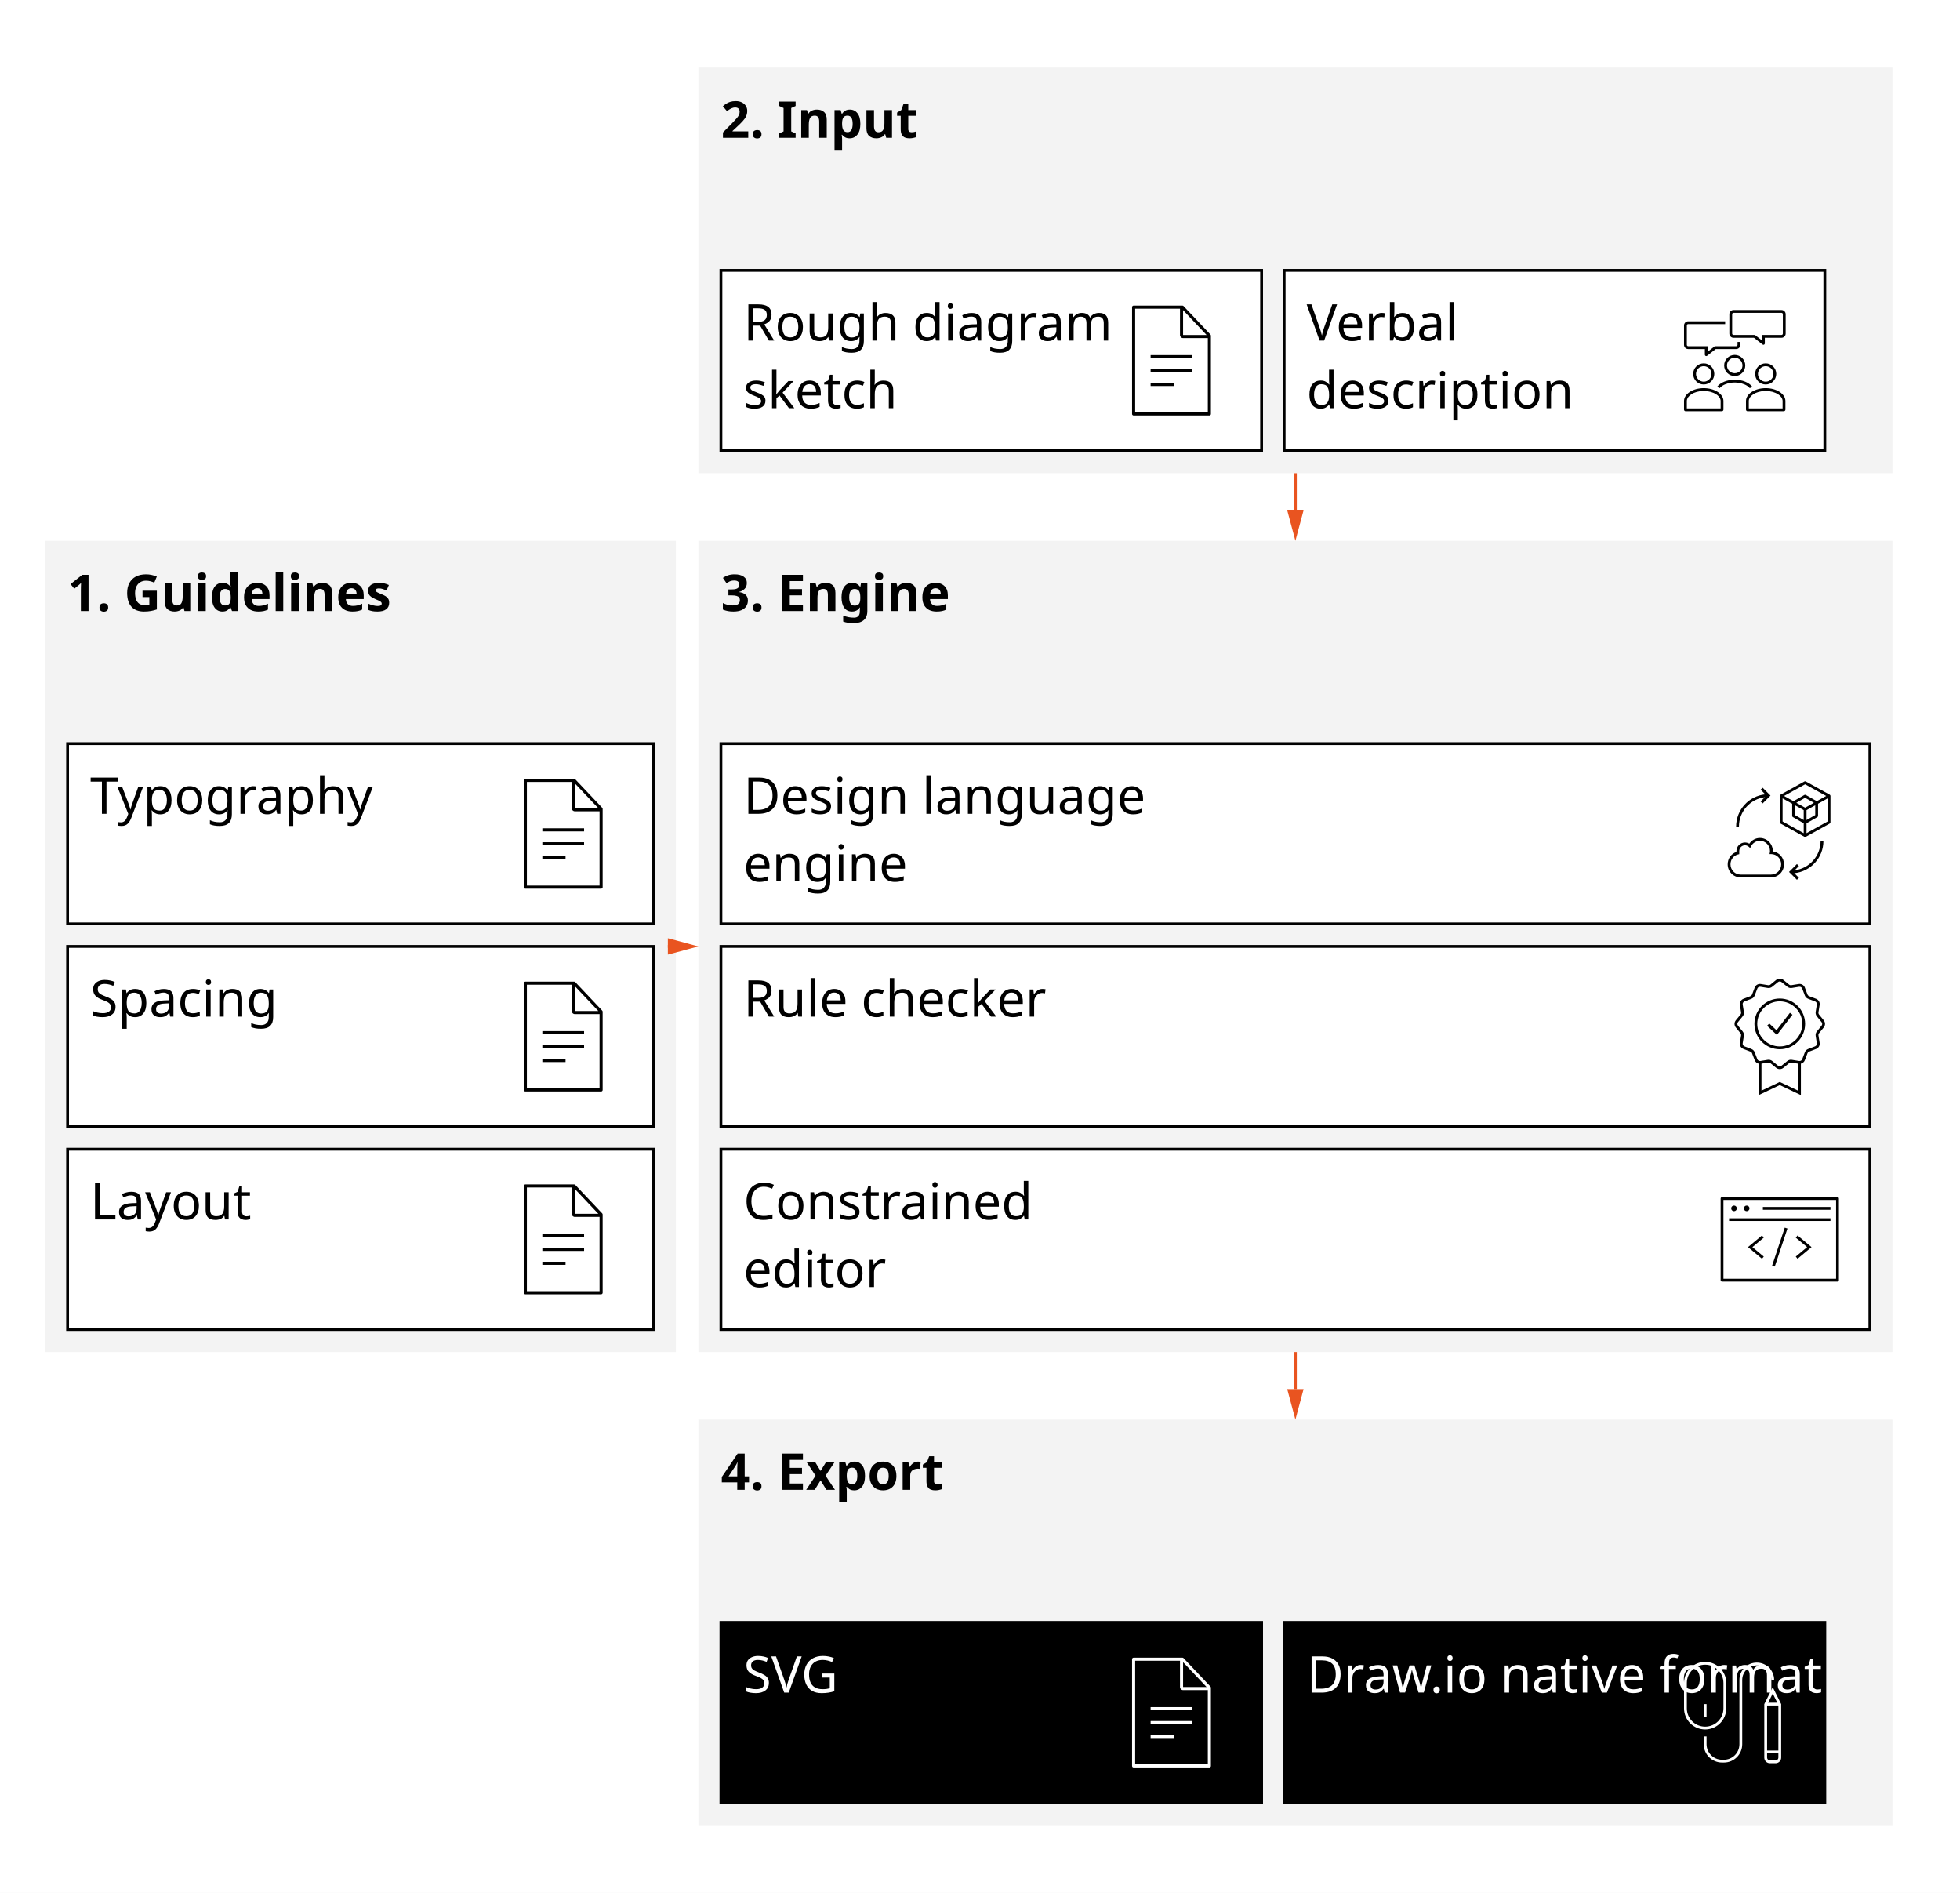
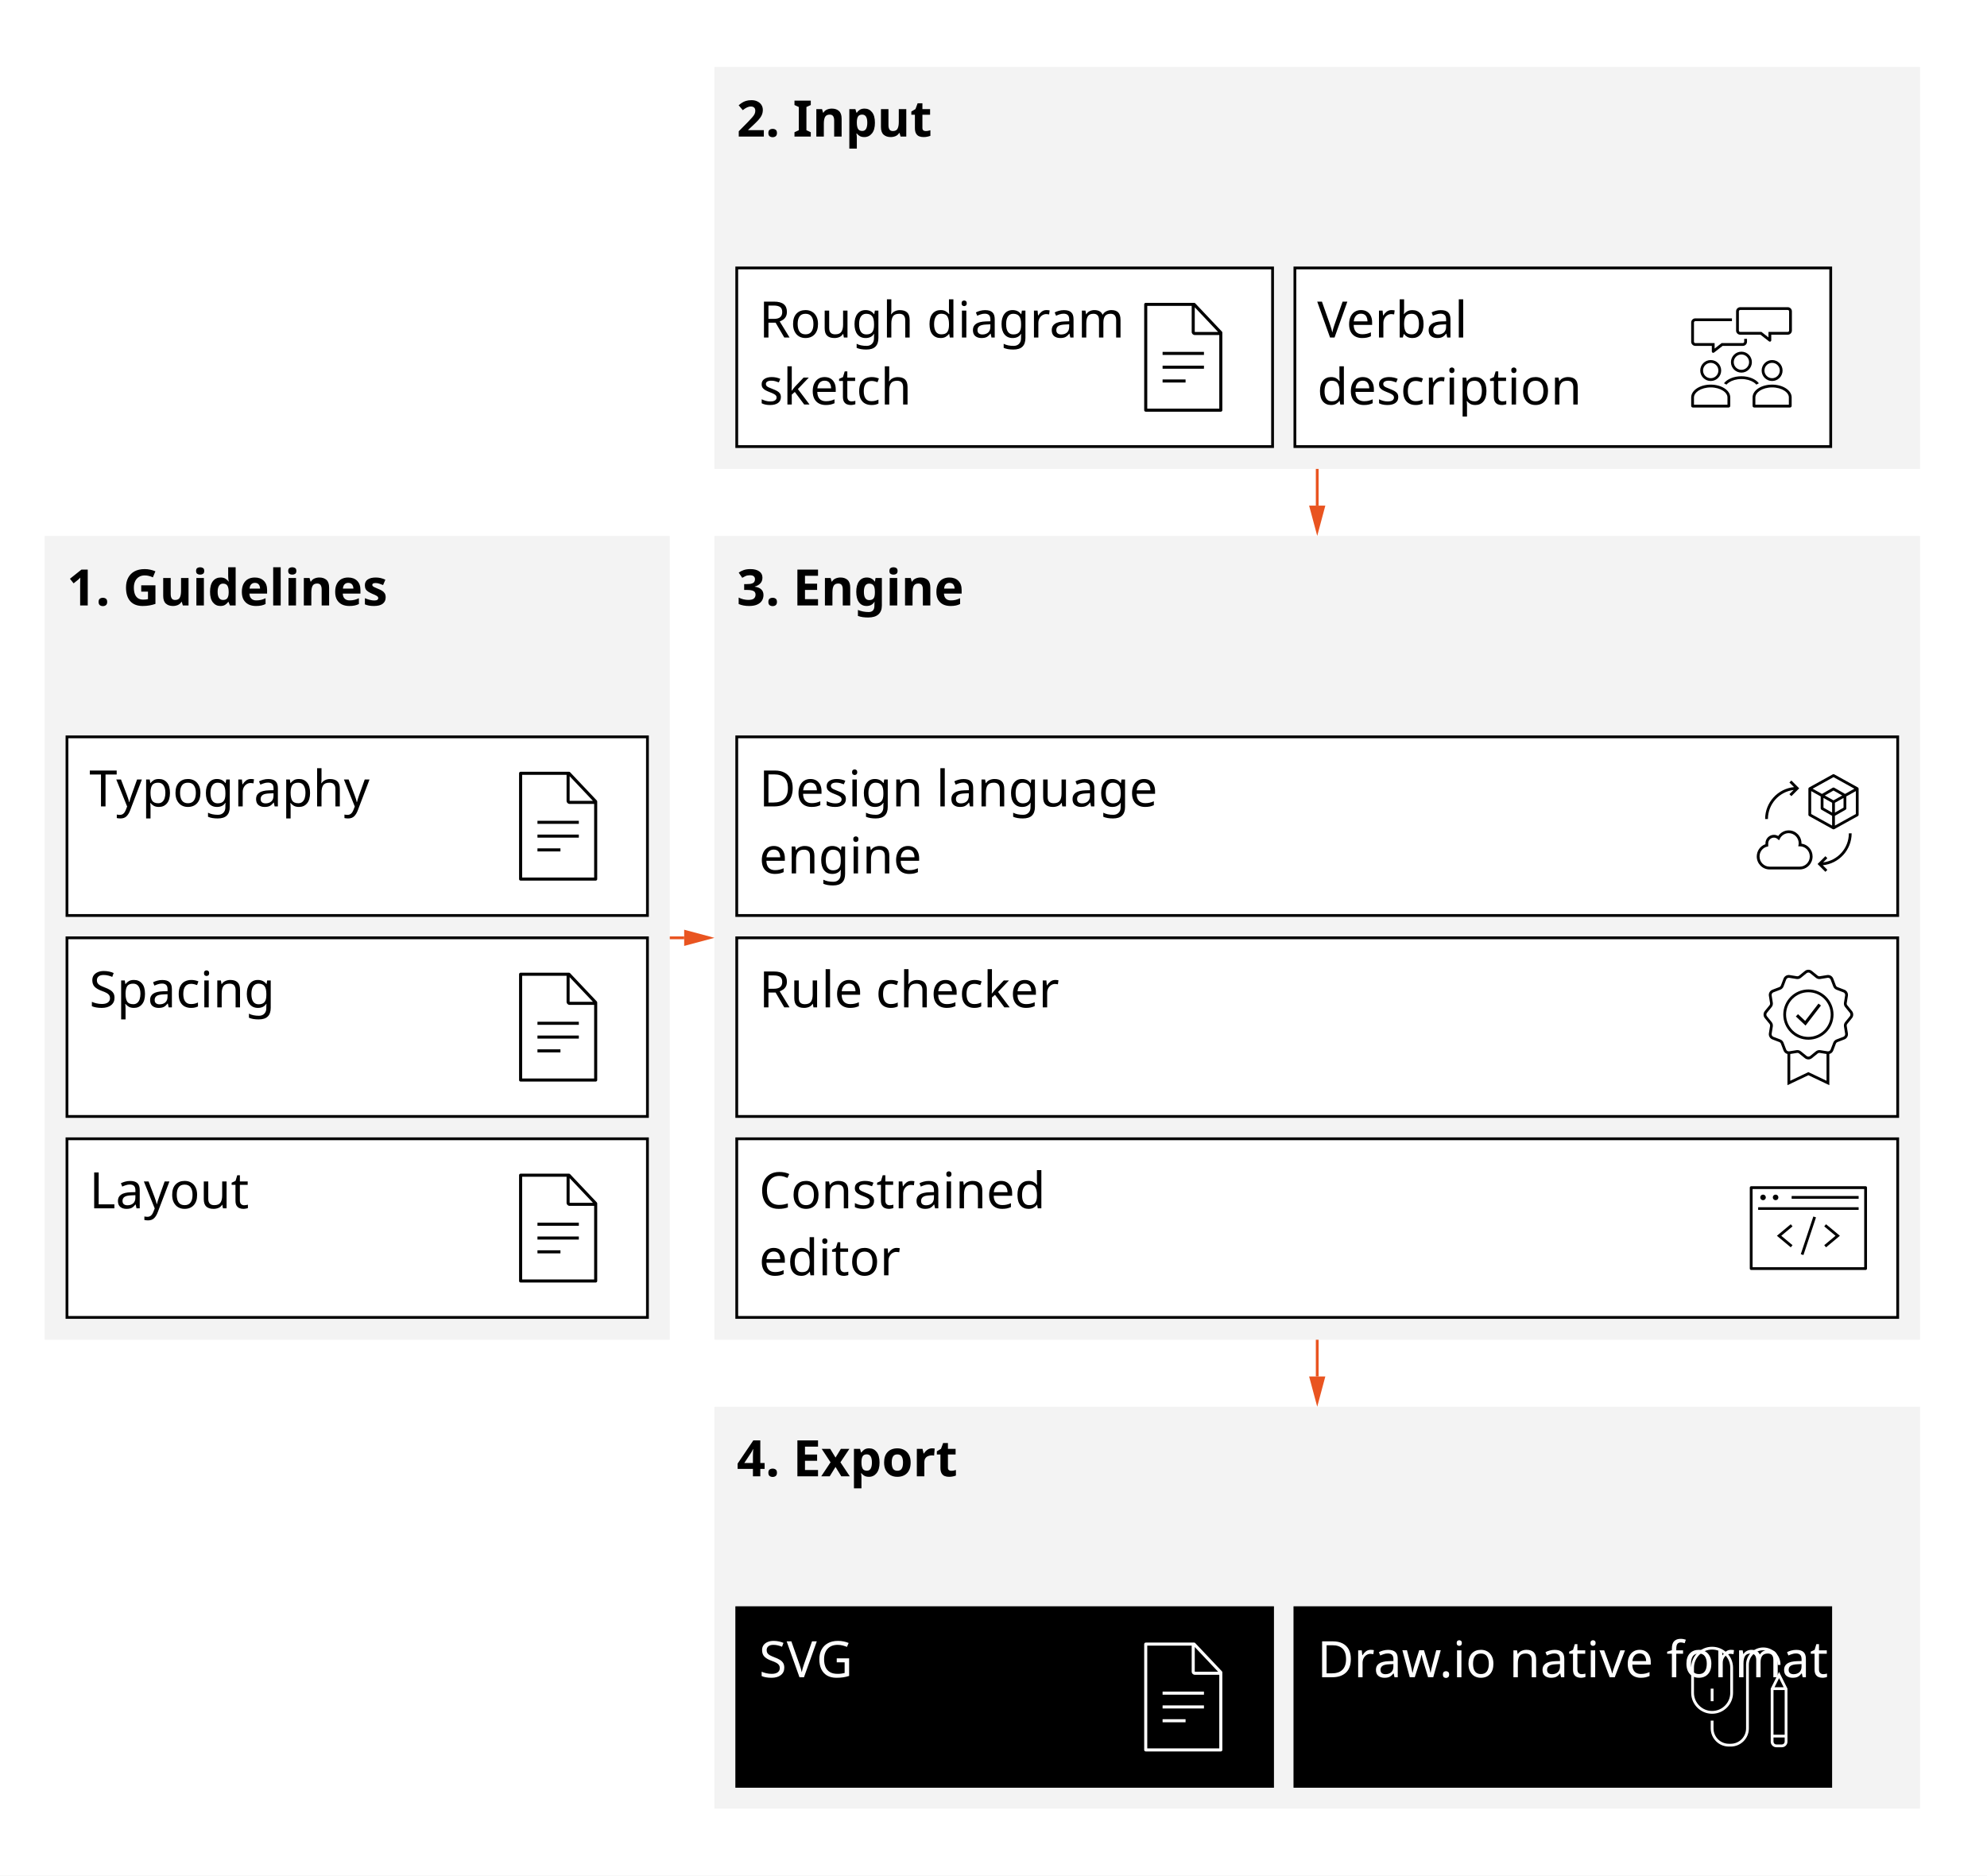
- <svg xmlns="http://www.w3.org/2000/svg" width="696" height="672" viewBox="0 0 696 672" xml:space="preserve">
-   <rect width="696" height="672" fill="#FFFFFF" />
+ <svg xmlns="http://www.w3.org/2000/svg" width="712" height="672" viewBox="0 0 712 672" xml:space="preserve">
+   <rect width="712" height="672" fill="#FFFFFF" />
  <g data-component-id="input_panel">
-     <rect x="248" y="24" width="424" height="144" fill="#F3F3F3" stroke="none" stroke-width="1" stroke-miterlimit="10" />
+     <rect x="256" y="24" width="432" height="144" fill="#F3F3F3" stroke="none" stroke-width="1" stroke-miterlimit="10" />
    <text font-family="Ubuntu Sans">
-       <tspan x="256" y="48.92" font-size="18" font-weight="700" fill="#000000">2. Input</tspan>
+       <tspan x="264" y="48.92" font-size="18" font-weight="700" fill="#000000">2. Input</tspan>
    </text>
  </g>
  <g data-component-id="sketch">
-     <rect x="256" y="96" width="192" height="64" fill="#FFFFFF" stroke="#000000" stroke-width="1" stroke-miterlimit="10" />
+     <rect x="264" y="96" width="192" height="64" fill="#FFFFFF" stroke="#000000" stroke-width="1" stroke-miterlimit="10" />
    <text font-family="Ubuntu Sans">
-       <tspan x="264" y="120.92" font-size="18" font-weight="400" fill="#000000">Rough diagram</tspan>
-       <tspan x="264" y="144.92" font-size="18" font-weight="400" fill="#000000">sketch</tspan>
+       <tspan x="272" y="120.92" font-size="18" font-weight="400" fill="#000000">Rough diagram</tspan>
+       <tspan x="272" y="144.92" font-size="18" font-weight="400" fill="#000000">sketch</tspan>
    </text>
-     <g class="dg-icon" transform="translate(392 104)">
+     <g class="dg-icon" transform="translate(400 104)">
      <path d="M24.823 33.049H16.588V31.951H24.823V33.049Z" fill="#000000" />
      <path d="M31.411 28.107H16.588V27.01H31.411V28.107Z" fill="#000000" />
      <path d="M31.411 23.166H16.588V22.068H31.411V23.166Z" fill="#000000" />
      <path fill-rule="evenodd" clip-rule="evenodd" d="M27.881 4.5C28.032 4.5 28.177 4.562 28.28 4.672L37.85 14.795C37.946 14.897 38 15.032 38 15.172V42.951L37.989 43.062C37.945 43.276 37.776 43.445 37.562 43.489L37.451 43.5H10.549C10.284 43.5 10.062 43.312 10.011 43.062L10 42.951V5.049C10 4.746 10.246 4.5 10.549 4.5H27.881ZM11.098 42.402H36.902V16.029H28.117C27.511 16.029 27.02 15.537 27.02 14.931V5.598H11.098V42.402ZM28.117 14.931H36.467L28.117 6.098V14.931Z" fill="#000000" />
    </g>
  </g>
  <g data-component-id="verbal">
-     <rect x="456" y="96" width="192" height="64" fill="#FFFFFF" stroke="#000000" stroke-width="1" stroke-miterlimit="10" />
+     <rect x="464" y="96" width="192" height="64" fill="#FFFFFF" stroke="#000000" stroke-width="1" stroke-miterlimit="10" />
    <text font-family="Ubuntu Sans">
-       <tspan x="464" y="120.92" font-size="18" font-weight="400" fill="#000000">Verbal</tspan>
-       <tspan x="464" y="144.92" font-size="18" font-weight="400" fill="#000000">description</tspan>
+       <tspan x="472" y="120.92" font-size="18" font-weight="400" fill="#000000">Verbal</tspan>
+       <tspan x="472" y="144.92" font-size="18" font-weight="400" fill="#000000">description</tspan>
    </text>
-     <g class="dg-icon" transform="translate(592 104)">
+     <g class="dg-icon" transform="translate(600 104)">
      <path fill-rule="evenodd" clip-rule="evenodd" d="M13 33.8C16.866 33.8 20 35.847 20 38.37V41.416C20 41.738 19.739 42 19.417 42H6.583L6.466 41.988C6.2 41.934 6 41.698 6 41.416V38.37C6 35.847 9.134 33.8 13 33.8ZM13 34.8C11.233 34.8 9.679 35.27 8.597 35.977C7.574 36.644 7.066 37.449 7.006 38.217L7 38.37V41H19V38.37C19 37.557 18.494 36.689 17.403 35.977C16.321 35.27 14.767 34.8 13 34.8Z" fill="#000000" />
      <path fill-rule="evenodd" clip-rule="evenodd" d="M35 33.8C38.866 33.8 42 35.847 42 38.37V41.416C42 41.738 41.739 42 41.417 42H28.583L28.466 41.988C28.2 41.934 28 41.698 28 41.416V38.37C28 35.847 31.134 33.8 35 33.8ZM35 34.8C33.233 34.8 31.679 35.27 30.597 35.977C29.574 36.644 29.066 37.449 29.006 38.217L29 38.37V41H41V38.37C41 37.557 40.494 36.689 39.403 35.977C38.321 35.27 36.767 34.8 35 34.8Z" fill="#000000" />
      <path d="M24 30.8C26.733 30.8 29.098 31.824 30.251 33.315C29.939 33.462 29.641 33.624 29.359 33.801C29.114 33.513 28.797 33.234 28.403 32.977C27.321 32.27 25.767 31.8 24 31.8C22.233 31.8 20.679 32.27 19.597 32.977C19.202 33.234 18.884 33.512 18.639 33.801C18.357 33.624 18.059 33.462 17.748 33.315C18.901 31.823 21.267 30.8 24 30.8Z" fill="#000000" />
      <path fill-rule="evenodd" clip-rule="evenodd" d="M13 25C15.071 25 16.75 26.679 16.75 28.75C16.75 30.821 15.071 32.5 13 32.5C10.929 32.5 9.25 30.821 9.25 28.75C9.25 26.679 10.929 25 13 25ZM13 26C11.481 26 10.25 27.231 10.25 28.75C10.25 30.269 11.481 31.5 13 31.5C14.519 31.5 15.75 30.269 15.75 28.75C15.75 27.231 14.519 26 13 26Z" fill="#000000" />
      <path fill-rule="evenodd" clip-rule="evenodd" d="M35 25C37.071 25 38.75 26.679 38.75 28.75C38.75 30.821 37.071 32.5 35 32.5C32.929 32.5 31.25 30.821 31.25 28.75C31.25 26.679 32.929 25 35 25ZM35 26C33.481 26 32.25 27.231 32.25 28.75C32.25 30.269 33.481 31.5 35 31.5C36.519 31.5 37.75 30.269 37.75 28.75C37.75 27.231 36.519 26 35 26Z" fill="#000000" />
      <path fill-rule="evenodd" clip-rule="evenodd" d="M24 22C26.071 22 27.75 23.679 27.75 25.75C27.75 27.821 26.071 29.5 24 29.5C21.929 29.5 20.25 27.821 20.25 25.75C20.25 23.679 21.929 22 24 22ZM24 23C22.481 23 21.25 24.231 21.25 25.75C21.25 27.269 22.481 28.5 24 28.5C25.519 28.5 26.75 27.269 26.75 25.75C26.75 24.231 25.519 23 24 23Z" fill="#000000" />
      <path d="M20.605 11.063H7.486C7.218 11.064 7 11.281 7 11.55V18.434C7 18.702 7.218 18.92 7.486 18.92H14.396V20.886L16.642 19.133L16.913 18.92H24.514C24.782 18.92 25 18.702 25 18.434V17.403H26V18.434C26 19.254 25.334 19.92 24.514 19.92H17.257L14.196 22.311C13.892 22.549 13.455 22.361 13.401 21.997L13.396 21.922V19.92H7.486C6.666 19.92 6 19.254 6 18.434V11.55C6 10.729 6.665 10.064 7.486 10.063H20.605V11.063Z" fill="#000000" />
      <path fill-rule="evenodd" clip-rule="evenodd" d="M40.605 6.061C41.425 6.061 42.091 6.726 42.091 7.547V14.431C42.091 15.252 41.425 15.917 40.605 15.917H34.694V17.919L34.69 17.994C34.636 18.359 34.199 18.547 33.895 18.309L30.834 15.917H23.577C22.756 15.917 22.091 15.252 22.091 14.431V7.547C22.091 6.726 22.756 6.061 23.577 6.061H40.605ZM23.577 7.061C23.308 7.061 23.091 7.278 23.091 7.547V14.431C23.091 14.699 23.308 14.917 23.577 14.917H31.178L31.449 15.13L33.694 16.883V14.917H40.605C40.873 14.917 41.091 14.699 41.091 14.431V7.547C41.091 7.278 40.873 7.061 40.605 7.061H23.577Z" fill="#000000" />
    </g>
  </g>
  <g data-component-id="guidelines">
    <rect x="16" y="192" width="224" height="288" fill="#F3F3F3" stroke="none" stroke-width="1" stroke-miterlimit="10" />
    <text font-family="Ubuntu Sans">
      <tspan x="24" y="216.92" font-size="18" font-weight="700" fill="#000000">1. Guidelines</tspan>
    </text>
  </g>
  <g data-component-id="typo">
    <rect x="24" y="264" width="208" height="64" fill="#FFFFFF" stroke="#000000" stroke-width="1" stroke-miterlimit="10" />
    <text font-family="Ubuntu Sans">
      <tspan x="32" y="288.92" font-size="18" font-weight="400" fill="#000000">Typography</tspan>
    </text>
    <g class="dg-icon" transform="translate(176 272)">
      <path d="M24.823 33.049H16.588V31.951H24.823V33.049Z" fill="#000000" />
      <path d="M31.411 28.107H16.588V27.01H31.411V28.107Z" fill="#000000" />
      <path d="M31.411 23.166H16.588V22.068H31.411V23.166Z" fill="#000000" />
      <path fill-rule="evenodd" clip-rule="evenodd" d="M27.881 4.5C28.032 4.5 28.177 4.562 28.28 4.672L37.85 14.795C37.946 14.897 38 15.032 38 15.172V42.951L37.989 43.062C37.945 43.276 37.776 43.445 37.562 43.489L37.451 43.5H10.549C10.284 43.5 10.062 43.312 10.011 43.062L10 42.951V5.049C10 4.746 10.246 4.5 10.549 4.5H27.881ZM11.098 42.402H36.902V16.029H28.117C27.511 16.029 27.02 15.537 27.02 14.931V5.598H11.098V42.402ZM28.117 14.931H36.467L28.117 6.098V14.931Z" fill="#000000" />
    </g>
  </g>
  <g data-component-id="spacing_guide">
    <rect x="24" y="336" width="208" height="64" fill="#FFFFFF" stroke="#000000" stroke-width="1" stroke-miterlimit="10" />
    <text font-family="Ubuntu Sans">
      <tspan x="32" y="360.92" font-size="18" font-weight="400" fill="#000000">Spacing</tspan>
    </text>
    <g class="dg-icon" transform="translate(176 344)">
      <path d="M24.823 33.049H16.588V31.951H24.823V33.049Z" fill="#000000" />
      <path d="M31.411 28.107H16.588V27.01H31.411V28.107Z" fill="#000000" />
      <path d="M31.411 23.166H16.588V22.068H31.411V23.166Z" fill="#000000" />
      <path fill-rule="evenodd" clip-rule="evenodd" d="M27.881 4.5C28.032 4.5 28.177 4.562 28.28 4.672L37.85 14.795C37.946 14.897 38 15.032 38 15.172V42.951L37.989 43.062C37.945 43.276 37.776 43.445 37.562 43.489L37.451 43.5H10.549C10.284 43.5 10.062 43.312 10.011 43.062L10 42.951V5.049C10 4.746 10.246 4.5 10.549 4.5H27.881ZM11.098 42.402H36.902V16.029H28.117C27.511 16.029 27.02 15.537 27.02 14.931V5.598H11.098V42.402ZM28.117 14.931H36.467L28.117 6.098V14.931Z" fill="#000000" />
    </g>
  </g>
  <g data-component-id="layout_guide">
    <rect x="24" y="408" width="208" height="64" fill="#FFFFFF" stroke="#000000" stroke-width="1" stroke-miterlimit="10" />
    <text font-family="Ubuntu Sans">
      <tspan x="32" y="432.92" font-size="18" font-weight="400" fill="#000000">Layout</tspan>
    </text>
    <g class="dg-icon" transform="translate(176 416)">
      <path d="M24.823 33.049H16.588V31.951H24.823V33.049Z" fill="#000000" />
      <path d="M31.411 28.107H16.588V27.01H31.411V28.107Z" fill="#000000" />
      <path d="M31.411 23.166H16.588V22.068H31.411V23.166Z" fill="#000000" />
      <path fill-rule="evenodd" clip-rule="evenodd" d="M27.881 4.5C28.032 4.5 28.177 4.562 28.28 4.672L37.85 14.795C37.946 14.897 38 15.032 38 15.172V42.951L37.989 43.062C37.945 43.276 37.776 43.445 37.562 43.489L37.451 43.5H10.549C10.284 43.5 10.062 43.312 10.011 43.062L10 42.951V5.049C10 4.746 10.246 4.5 10.549 4.5H27.881ZM11.098 42.402H36.902V16.029H28.117C27.511 16.029 27.02 15.537 27.02 14.931V5.598H11.098V42.402ZM28.117 14.931H36.467L28.117 6.098V14.931Z" fill="#000000" />
    </g>
  </g>
  <g data-component-id="engine">
-     <rect x="248" y="192" width="424" height="288" fill="#F3F3F3" stroke="none" stroke-width="1" stroke-miterlimit="10" />
+     <rect x="256" y="192" width="432" height="288" fill="#F3F3F3" stroke="none" stroke-width="1" stroke-miterlimit="10" />
    <text font-family="Ubuntu Sans">
-       <tspan x="256" y="216.92" font-size="18" font-weight="700" fill="#000000">3. Engine</tspan>
+       <tspan x="264" y="216.92" font-size="18" font-weight="700" fill="#000000">3. Engine</tspan>
    </text>
  </g>
  <g data-component-id="dle">
-     <rect x="256" y="264" width="408" height="64" fill="#FFFFFF" stroke="#000000" stroke-width="1" stroke-miterlimit="10" />
+     <rect x="264" y="264" width="416" height="64" fill="#FFFFFF" stroke="#000000" stroke-width="1" stroke-miterlimit="10" />
    <text font-family="Ubuntu Sans">
-       <tspan x="264" y="288.92" font-size="18" font-weight="400" fill="#000000">Design language</tspan>
-       <tspan x="264" y="312.92" font-size="18" font-weight="400" fill="#000000">engine</tspan>
+       <tspan x="272" y="288.92" font-size="18" font-weight="400" fill="#000000">Design language</tspan>
+       <tspan x="272" y="312.92" font-size="18" font-weight="400" fill="#000000">engine</tspan>
    </text>
-     <g class="dg-icon" transform="translate(608 272)">
+     <g class="dg-icon" transform="translate(624 272)">
      <path d="M39.5 26.556C39.5 32.519 34.961 37.421 29.149 37.998L30.798 39.647L30.091 40.353L27.293 37.556L30.091 34.758L30.798 35.465L29.288 36.974C34.479 36.338 38.5 31.918 38.5 26.556H39.5Z" fill="#000000" />
      <path d="M20.707 10.444L17.909 13.242L17.202 12.535L18.711 11.025C13.52 11.661 9.5 16.082 9.5 21.444H8.5C8.5 15.481 13.039 10.578 18.85 10.001L17.202 8.354L17.909 7.646L20.707 10.444Z" fill="#000000" />
      <path fill-rule="evenodd" clip-rule="evenodd" d="M32.758 5.423C32.908 5.34 33.092 5.34 33.242 5.423L41.742 10.128C41.901 10.216 42 10.383 42 10.565V19.938C42 20.119 41.901 20.287 41.742 20.375L33.242 25.079C33.092 25.163 32.908 25.163 32.758 25.079L24.258 20.375C24.099 20.287 24 20.119 24 19.938V10.565C24 10.383 24.099 10.216 24.258 10.128L32.758 5.423ZM25 19.643L32.5 23.793V20.284L28.659 18.09C28.504 18.001 28.407 17.835 28.407 17.656V13.332L25 11.433V19.643ZM37.592 13.333V17.656C37.592 17.836 37.495 18.001 37.34 18.09L33.5 20.284V23.793L41 19.643V11.433L37.592 13.333ZM29.407 17.365L32.5 19.133V15.615L29.407 13.89V17.365ZM33.5 15.615V19.132L36.592 17.365V13.891L33.5 15.615ZM31.199 12.254L29.877 13.007L32.999 14.748L36.12 13.008L32.999 11.225L31.199 12.254ZM25.513 10.574L28.857 12.44L32.752 10.215C32.906 10.127 33.094 10.127 33.248 10.215L37.14 12.44L40.486 10.574L33 6.432L25.513 10.574Z" fill="#000000" />
      <path fill-rule="evenodd" clip-rule="evenodd" d="M16.941 25.5C19.491 25.5 21.526 27.589 21.526 30.143C21.526 30.18 21.523 30.218 21.521 30.255C23.778 30.552 25.5 32.491 25.5 34.857C25.5 37.411 23.465 39.5 20.915 39.5H10.085C7.535 39.5 5.5 37.411 5.5 34.857C5.5 32.859 6.734 31.078 8.606 30.463V30.172C8.606 28.47 9.975 27.1 11.652 27.1C12.197 27.1 12.72 27.25 13.183 27.529C14.026 26.285 15.428 25.5 16.941 25.5ZM16.941 26.5C15.627 26.5 14.394 27.273 13.776 28.484L13.48 29.064L12.997 28.629C12.61 28.28 12.14 28.1 11.652 28.1C10.532 28.1 9.606 29.017 9.606 30.172V31.239L9.219 31.329C7.612 31.702 6.5 33.161 6.5 34.857C6.5 36.874 8.102 38.5 10.085 38.5H20.915C22.898 38.5 24.5 36.874 24.5 34.857C24.5 32.839 22.923 31.239 20.964 31.214L20.371 31.207L20.479 30.623L20.48 30.622C20.48 30.622 20.48 30.618 20.48 30.615C20.482 30.608 20.483 30.597 20.485 30.583C20.49 30.555 20.497 30.514 20.503 30.466C20.516 30.366 20.526 30.247 20.526 30.143C20.526 28.126 18.924 26.5 16.941 26.5Z" fill="#000000" />
    </g>
  </g>
  <g data-component-id="rules">
-     <rect x="256" y="336" width="408" height="64" fill="#FFFFFF" stroke="#000000" stroke-width="1" stroke-miterlimit="10" />
+     <rect x="264" y="336" width="416" height="64" fill="#FFFFFF" stroke="#000000" stroke-width="1" stroke-miterlimit="10" />
    <text font-family="Ubuntu Sans">
-       <tspan x="264" y="360.92" font-size="18" font-weight="400" fill="#000000">Rule checker</tspan>
+       <tspan x="272" y="360.92" font-size="18" font-weight="400" fill="#000000">Rule checker</tspan>
    </text>
-     <g class="dg-icon" transform="translate(608 344)">
+     <g class="dg-icon" transform="translate(624 344)">
      <path fill-rule="evenodd" clip-rule="evenodd" d="M22.738 3.882C23.473 3.284 24.527 3.284 25.262 3.882L27.314 5.552C27.535 5.731 27.822 5.808 28.104 5.763L30.716 5.344C31.651 5.193 32.565 5.72 32.902 6.605L33.845 9.077C33.946 9.343 34.157 9.554 34.423 9.655L36.895 10.598C37.78 10.935 38.307 11.849 38.156 12.784L37.737 15.396C37.692 15.678 37.769 15.965 37.948 16.186L39.618 18.238C40.216 18.973 40.216 20.027 39.618 20.762L37.948 22.814C37.769 23.035 37.692 23.322 37.737 23.604L38.156 26.216C38.307 27.151 37.78 28.065 36.895 28.402L34.423 29.345C34.157 29.446 33.946 29.657 33.845 29.923L32.902 32.395C32.661 33.027 32.126 33.473 31.5 33.624V44.791L24 41.225L16.5 44.791V33.624C15.874 33.473 15.339 33.027 15.098 32.395L14.155 29.923C14.054 29.657 13.843 29.446 13.577 29.345L11.105 28.402C10.22 28.065 9.693 27.151 9.844 26.216L10.263 23.604C10.308 23.322 10.231 23.035 10.052 22.814L8.382 20.762C7.784 20.027 7.784 18.973 8.382 18.238L10.052 16.186C10.231 15.965 10.308 15.678 10.263 15.396L9.844 12.784C9.693 11.848 10.22 10.935 11.105 10.598L13.577 9.655C13.843 9.554 14.054 9.343 14.155 9.077L15.098 6.605C15.435 5.72 16.349 5.193 17.284 5.344L19.896 5.763C20.178 5.808 20.465 5.731 20.686 5.552L22.738 3.882ZM19.896 33.237L17.5 33.621V43.208L23.785 40.22L24 40.117L24.215 40.22L30.5 43.208V33.621L28.104 33.237C27.822 33.192 27.535 33.269 27.314 33.448L25.262 35.118C24.527 35.716 23.473 35.716 22.738 35.118L20.686 33.448C20.465 33.269 20.178 33.192 19.896 33.237ZM24.631 4.658C24.263 4.359 23.737 4.359 23.369 4.658L21.316 6.327C20.874 6.687 20.3 6.841 19.737 6.751L17.125 6.331C16.657 6.256 16.201 6.519 16.032 6.962L15.09 9.434C14.887 9.966 14.466 10.387 13.934 10.59L11.462 11.532C11.019 11.701 10.756 12.157 10.831 12.625L11.251 15.237C11.341 15.8 11.187 16.374 10.827 16.816L9.158 18.869C8.859 19.237 8.859 19.763 9.158 20.131L10.827 22.184C11.187 22.626 11.341 23.2 11.251 23.763L10.831 26.375C10.756 26.843 11.019 27.299 11.462 27.468L13.934 28.41C14.466 28.613 14.887 29.034 15.09 29.566L16.032 32.038C16.201 32.481 16.657 32.744 17.125 32.669L19.737 32.249C20.3 32.159 20.874 32.313 21.316 32.673L23.369 34.342C23.737 34.641 24.263 34.641 24.631 34.342L26.684 32.673C27.126 32.313 27.7 32.159 28.263 32.249L30.875 32.669C31.343 32.744 31.799 32.481 31.968 32.038L32.91 29.566C33.113 29.034 33.534 28.613 34.066 28.41L36.538 27.468C36.981 27.299 37.244 26.843 37.169 26.375L36.749 23.763C36.659 23.2 36.813 22.626 37.173 22.184L38.842 20.131C39.141 19.763 39.141 19.237 38.842 18.869L37.173 16.816C36.813 16.374 36.659 15.8 36.749 15.237L37.169 12.625C37.244 12.157 36.981 11.701 36.538 11.532L34.066 10.59C33.534 10.387 33.113 9.966 32.91 9.434L31.968 6.962C31.799 6.519 31.343 6.256 30.875 6.331L28.263 6.751C27.7 6.841 27.126 6.687 26.684 6.327L24.631 4.658Z" fill="#000000" />
      <path d="M28.5 16.248L22.977 23.439L22.525 23.013L19.501 20.171L20.27 19.351L22.842 21.768L27.607 15.562L28.5 16.248Z" fill="#000000" />
      <path fill-rule="evenodd" clip-rule="evenodd" d="M24 10.5C28.971 10.5 33 14.529 33 19.5C33 24.471 28.971 28.5 24 28.5C19.029 28.5 15 24.471 15 19.5C15 14.529 19.029 10.5 24 10.5ZM24 11.5C19.582 11.5 16 15.082 16 19.5C16 23.918 19.582 27.5 24 27.5C28.418 27.5 32 23.918 32 19.5C32 15.082 28.418 11.5 24 11.5Z" fill="#000000" />
    </g>
  </g>
  <g data-component-id="editor_box">
-     <rect x="256" y="408" width="408" height="64" fill="#FFFFFF" stroke="#000000" stroke-width="1" stroke-miterlimit="10" />
+     <rect x="264" y="408" width="416" height="64" fill="#FFFFFF" stroke="#000000" stroke-width="1" stroke-miterlimit="10" />
    <text font-family="Ubuntu Sans">
-       <tspan x="264" y="432.92" font-size="18" font-weight="400" fill="#000000">Constrained</tspan>
-       <tspan x="264" y="456.92" font-size="18" font-weight="400" fill="#000000">editor</tspan>
+       <tspan x="272" y="432.92" font-size="18" font-weight="400" fill="#000000">Constrained</tspan>
+       <tspan x="272" y="456.92" font-size="18" font-weight="400" fill="#000000">editor</tspan>
    </text>
-     <g class="dg-icon" transform="translate(608 416)">
+     <g class="dg-icon" transform="translate(624 416)">
      <path d="M42 17.475H6V16.525H42V17.475Z" fill="#000000" />
      <path d="M42 13.5H18V12.5H42V13.5Z" fill="#000000" />
      <path fill-rule="evenodd" clip-rule="evenodd" d="M44.601 9.01C44.829 9.056 45 9.258 45 9.5V38.5C45 38.742 44.829 38.944 44.601 38.99L44.5 39H3.5C3.258 39 3.056 38.829 3.01 38.601L3 38.5V9.5C3 9.224 3.224 9 3.5 9H44.5L44.601 9.01ZM4 38H44V10H4V38Z" fill="#000000" />
      <path d="M7.75 12C8.302 12 8.75 12.448 8.75 13C8.75 13.552 8.302 14 7.75 14C7.198 14 6.75 13.552 6.75 13C6.75 12.448 7.198 12 7.75 12Z" fill="#000000" />
      <path d="M12.25 12C12.802 12 13.25 12.448 13.25 13C13.25 13.552 12.802 14 12.25 14C11.698 14 11.25 13.552 11.25 13C11.25 12.448 11.698 12 12.25 12Z" fill="#000000" />
      <path d="M26.725 20.158L22.225 33.658L21.275 33.342L25.775 19.842L26.725 20.158Z" fill="#000000" />
      <path d="M18.32 23.384L14.28 26.75L18.32 30.116L17.68 30.884L12.719 26.75L17.68 22.616L18.32 23.384Z" fill="#000000" />
      <path d="M35.281 26.75L30.32 30.884L29.68 30.116L33.72 26.75L29.68 23.384L30.32 22.616L35.281 26.75Z" fill="#000000" />
    </g>
  </g>
  <g data-component-id="export_panel">
-     <rect x="248" y="504" width="424" height="144" fill="#F3F3F3" stroke="none" stroke-width="1" stroke-miterlimit="10" />
+     <rect x="256" y="504" width="432" height="144" fill="#F3F3F3" stroke="none" stroke-width="1" stroke-miterlimit="10" />
    <text font-family="Ubuntu Sans">
-       <tspan x="256" y="528.92" font-size="18" font-weight="700" fill="#000000">4. Export</tspan>
+       <tspan x="264" y="528.92" font-size="18" font-weight="700" fill="#000000">4. Export</tspan>
    </text>
  </g>
  <g data-component-id="output_svg">
-     <rect x="256" y="576" width="192" height="64" fill="#000000" stroke="#000000" stroke-width="1" stroke-miterlimit="10" />
+     <rect x="264" y="576" width="192" height="64" fill="#000000" stroke="#000000" stroke-width="1" stroke-miterlimit="10" />
    <text font-family="Ubuntu Sans">
-       <tspan x="264" y="600.92" font-size="18" font-weight="400" fill="#FFFFFF">SVG</tspan>
+       <tspan x="272" y="600.92" font-size="18" font-weight="400" fill="#FFFFFF">SVG</tspan>
    </text>
-     <g class="dg-icon" transform="translate(392 584)">
+     <g class="dg-icon" transform="translate(400 584)">
      <path d="M24.823 33.049H16.588V31.951H24.823V33.049Z" fill="#FFFFFF" />
      <path d="M31.411 28.107H16.588V27.01H31.411V28.107Z" fill="#FFFFFF" />
      <path d="M31.411 23.166H16.588V22.068H31.411V23.166Z" fill="#FFFFFF" />
      <path fill-rule="evenodd" clip-rule="evenodd" d="M27.881 4.5C28.032 4.5 28.177 4.562 28.28 4.672L37.85 14.795C37.946 14.897 38 15.032 38 15.172V42.951L37.989 43.062C37.945 43.276 37.776 43.445 37.562 43.489L37.451 43.5H10.549C10.284 43.5 10.062 43.312 10.011 43.062L10 42.951V5.049C10 4.746 10.246 4.5 10.549 4.5H27.881ZM11.098 42.402H36.902V16.029H28.117C27.511 16.029 27.02 15.537 27.02 14.931V5.598H11.098V42.402ZM28.117 14.931H36.467L28.117 6.098V14.931Z" fill="#FFFFFF" />
    </g>
  </g>
  <g data-component-id="output_drawio">
-     <rect x="456" y="576" width="192" height="64" fill="#000000" stroke="#000000" stroke-width="1" stroke-miterlimit="10" />
+     <rect x="464" y="576" width="192" height="64" fill="#000000" stroke="#000000" stroke-width="1" stroke-miterlimit="10" />
    <text font-family="Ubuntu Sans">
-       <tspan x="464" y="600.92" font-size="18" font-weight="400" fill="#FFFFFF">Draw.io native format</tspan>
+       <tspan x="472" y="600.92" font-size="18" font-weight="400" fill="#FFFFFF">Draw.io native format</tspan>
    </text>
-     <g class="dg-icon" transform="translate(592 584)">
+     <g class="dg-icon" transform="translate(600 584)">
      <path d="M31.833 6.25C35.239 6.25 38 9.011 38 12.417V12.513H37V12.417C37 9.564 34.687 7.25 31.833 7.25C28.98 7.25 26.667 9.564 26.667 12.417V35.25C26.667 38.84 23.757 41.75 20.167 41.75H19.5C15.91 41.75 13 38.84 13 35.25V32.461H14V35.25C14 38.288 16.462 40.75 19.5 40.75H20.167C23.204 40.75 25.667 38.288 25.667 35.25V12.417C25.667 9.011 28.427 6.25 31.833 6.25Z" fill="#FFFFFF" />
      <path d="M14 25.5H13V21H14V25.5Z" fill="#FFFFFF" />
      <path fill-rule="evenodd" clip-rule="evenodd" d="M13.5 6C17.642 6 21 9.358 21 13.5V22.5C21 26.642 17.642 30 13.5 30C9.358 30 6 26.642 6 22.5V13.5C6 9.358 9.358 6 13.5 6ZM13.5 7C9.91 7 7 9.91 7 13.5V22.5C7 26.09 9.91 29 13.5 29C17.09 29 20 26.09 20 22.5V13.5C20 9.91 17.09 7 13.5 7Z" fill="#FFFFFF" />
      <path fill-rule="evenodd" clip-rule="evenodd" d="M40.5 21V40C40.5 41.105 39.605 42 38.5 42H36.5C35.464 42 34.613 41.213 34.511 40.204L34.5 40V21L37.5 15L40.5 21ZM35.5 38.5V40C35.5 40.552 35.948 41 36.5 41H38.5C39.052 41 39.5 40.552 39.5 40V38.5H35.5ZM35.5 37.5H39.5V21.5H35.5V37.5ZM35.868 20.5H39.132L37.5 17.236L35.868 20.5Z" fill="#FFFFFF" />
    </g>
  </g>
  <g data-component-id="_auto_1">
-     <line x1="460" y1="168" x2="460" y2="181.159" fill="none" stroke="#E95420" stroke-width="1" stroke-miterlimit="10" />
-     <polygon points="457.095,181.159 460,192 462.905,181.159" fill="#E95420" />
+     <line x1="472" y1="168" x2="472" y2="181.159" fill="none" stroke="#E95420" stroke-width="1" stroke-miterlimit="10" />
+     <polygon points="469.095,181.159 472,192 474.905,181.159" fill="#E95420" />
  </g>
  <g data-component-id="_auto_2">
-     <line x1="240" y1="336" x2="237.159" y2="336" fill="none" stroke="#E95420" stroke-width="1" stroke-miterlimit="10" />
-     <polygon points="237.159,333.095 248,336 237.159,338.905" fill="#E95420" />
+     <line x1="240" y1="336" x2="245.159" y2="336" fill="none" stroke="#E95420" stroke-width="1" stroke-miterlimit="10" />
+     <polygon points="245.159,333.095 256,336 245.159,338.905" fill="#E95420" />
  </g>
  <g data-component-id="_auto_3">
-     <line x1="460" y1="480" x2="460" y2="493.159" fill="none" stroke="#E95420" stroke-width="1" stroke-miterlimit="10" />
-     <polygon points="457.095,493.159 460,504 462.905,493.159" fill="#E95420" />
+     <line x1="472" y1="480" x2="472" y2="493.159" fill="none" stroke="#E95420" stroke-width="1" stroke-miterlimit="10" />
+     <polygon points="469.095,493.159 472,504 474.905,493.159" fill="#E95420" />
  </g>
</svg>
